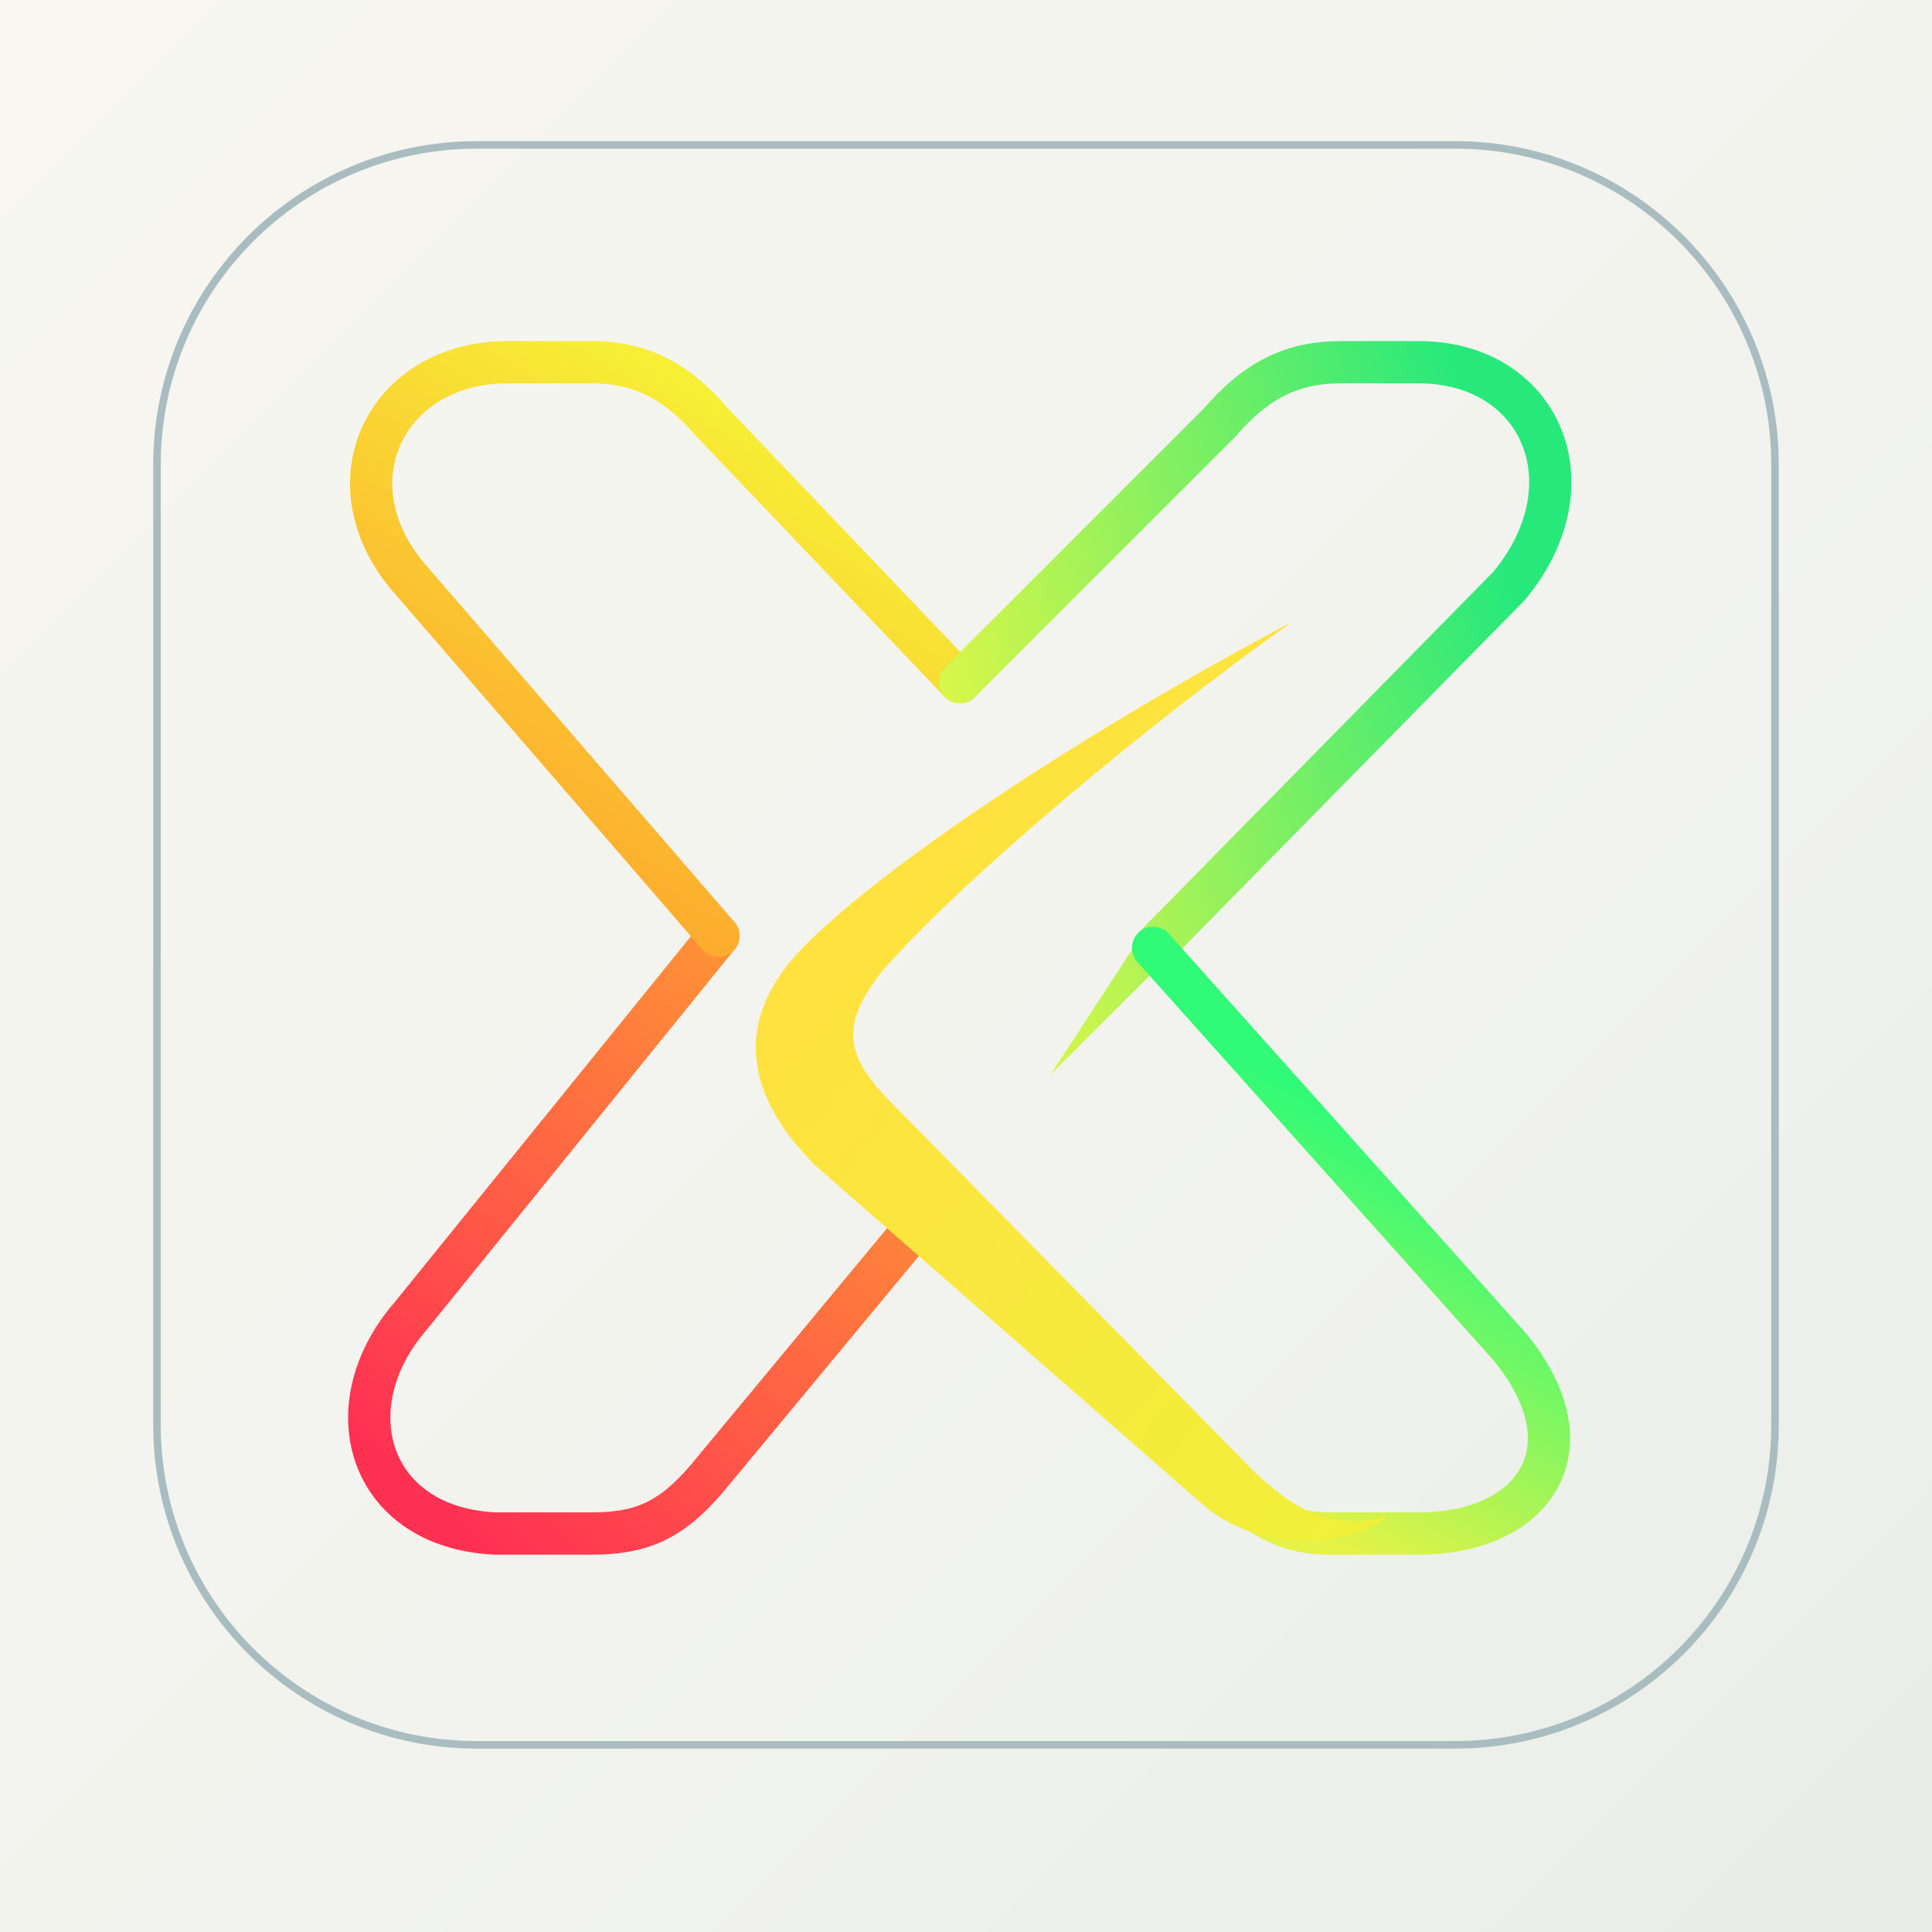
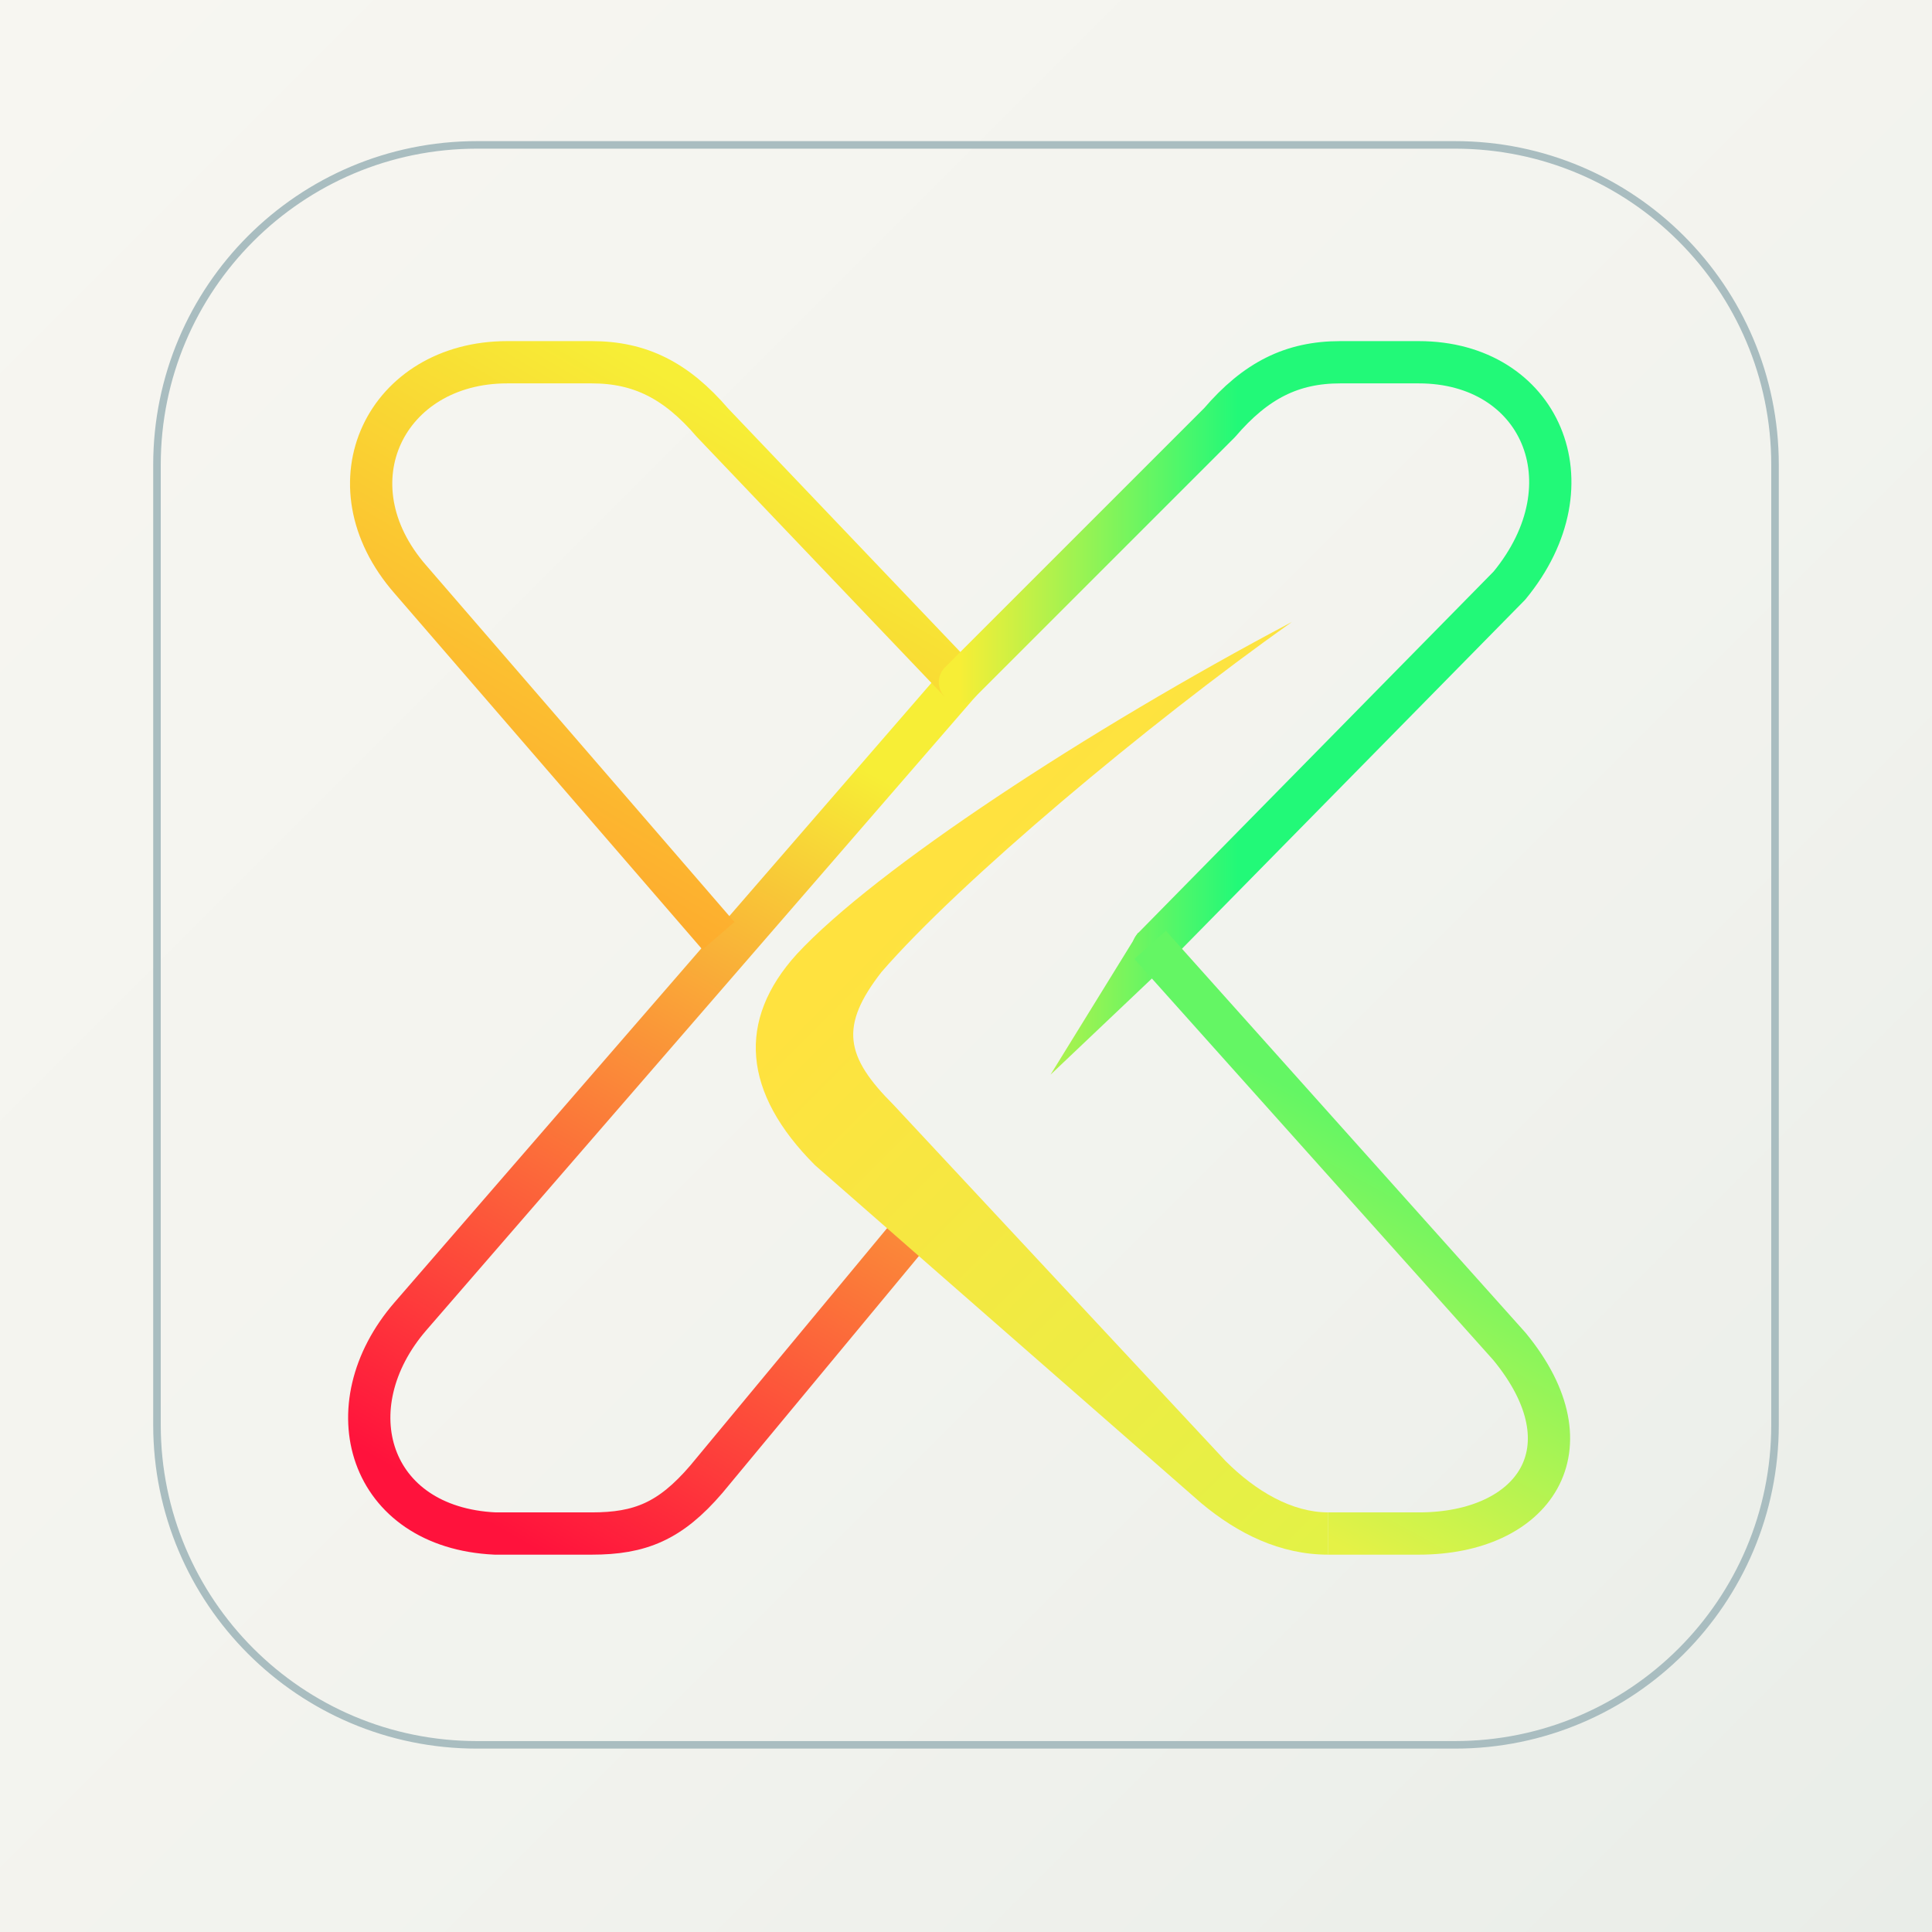
<svg xmlns="http://www.w3.org/2000/svg" width="1024" height="1024" viewBox="0 0 320 320" role="img" aria-label="X on Track">
  <defs>
-     <linearGradient id="lower-left" x1="67" y1="244" x2="150" y2="150" gradientUnits="userSpaceOnUse">
-       <stop stop-color="#FF3153" />
-       <stop offset="1" stop-color="#FFAA2F" />
+     <linearGradient id="lower-left" x1="77" y1="250" x2="146" y2="129" gradientUnits="userSpaceOnUse">
+       <stop stop-color="#FF123C" />
+       <stop offset="1" stop-color="#F7EE36" />
    </linearGradient>
    <linearGradient id="upper-left" x1="65" y1="150" x2="115" y2="65" gradientUnits="userSpaceOnUse">
      <stop stop-color="#FF9B2C" />
      <stop offset="1" stop-color="#F7EE36" />
    </linearGradient>
-     <linearGradient id="upper-right" x1="158" y1="115" x2="249" y2="92" gradientUnits="userSpaceOnUse">
-       <stop stop-color="#D6F64A" />
-       <stop offset="1" stop-color="#27E97B" />
+     <linearGradient id="upper-right" x1="159" y1="113" x2="205" y2="113" gradientUnits="userSpaceOnUse">
+       <stop stop-color="#F7EE36" />
+       <stop offset="1" stop-color="#22F978" />
    </linearGradient>
    <linearGradient id="lower-right" x1="220" y1="255" x2="250" y2="200" gradientUnits="userSpaceOnUse">
      <stop stop-color="#E5F246" />
-       <stop offset="1" stop-color="#31FA76" />
+       <stop offset="1" stop-color="#64F664" />
    </linearGradient>
-     <linearGradient id="sweep" x1="133" y1="167" x2="230" y2="247" gradientUnits="userSpaceOnUse">
+     <linearGradient id="sweep" x1="133" y1="167" x2="220" y2="254" gradientUnits="userSpaceOnUse">
      <stop stop-color="#FFE23F" />
-       <stop offset="1" stop-color="#F0F03A" />
+       <stop offset="1" stop-color="#E3F246" />
    </linearGradient>
    <linearGradient id="background" x1="0" y1="0" x2="320" y2="320" gradientUnits="userSpaceOnUse">
      <stop stop-color="#F7F6F1" />
      <stop offset="0.58" stop-color="#F2F3EE" />
      <stop offset="1" stop-color="#E9EDE8" />
    </linearGradient>
    <radialGradient id="green-wash" cx="244" cy="99" r="106" gradientUnits="userSpaceOnUse">
      <stop stop-color="#002A15" stop-opacity="0.7" />
      <stop offset="0.5" stop-color="#002A15" stop-opacity="0.3" />
      <stop offset="1" stop-color="#002A15" stop-opacity="0" />
    </radialGradient>
    <linearGradient id="slate-mark" x1="50" y1="55" x2="260" y2="270" gradientUnits="userSpaceOnUse">
      <stop stop-color="#5C7085" />
      <stop offset="0.46" stop-color="#4E6176" />
      <stop offset="1" stop-color="#36475D" />
    </linearGradient>
-     <linearGradient id="slate-sweep" x1="210" y1="106" x2="177" y2="258" gradientUnits="userSpaceOnUse">
+     <linearGradient id="slate-sweep" x1="214" y1="103" x2="220" y2="254" gradientUnits="userSpaceOnUse">
      <stop stop-color="#35465A" />
      <stop offset="0.52" stop-color="#2B3D50" />
-       <stop offset="1" stop-color="#1D2E40" />
+       <stop offset="1" stop-color="#3C4D63" />
    </linearGradient>
    <linearGradient id="border-spectrum" x1="26" y1="296" x2="294" y2="24" gradientUnits="userSpaceOnUse">
      <stop stop-color="#345867" />
      <stop offset="0.34" stop-color="#3B4052" />
      <stop offset="0.68" stop-color="#236A69" />
      <stop offset="1" stop-color="#0CA67D" />
    </linearGradient>
    <radialGradient id="border-warm" cx="45" cy="271" r="105" gradientUnits="userSpaceOnUse">
      <stop stop-color="#B61549" stop-opacity="0.96" />
      <stop offset="1" stop-color="#B61549" stop-opacity="0" />
    </radialGradient>
    <linearGradient id="border-slate" x1="26" y1="24" x2="294" y2="296" gradientUnits="userSpaceOnUse">
      <stop stop-color="#8198B0" />
      <stop offset="0.48" stop-color="#53667B" />
      <stop offset="1" stop-color="#272B40" />
    </linearGradient>
    <clipPath id="panel-clip">
      <rect x="26" y="24" width="268" height="265" rx="53" />
    </clipPath>
    <filter id="soft-glow" x="-50%" y="-50%" width="200%" height="200%">
      <feGaussianBlur stdDeviation="6" />
    </filter>
    <filter id="wide-glow" x="-80%" y="-80%" width="260%" height="260%">
      <feGaussianBlur stdDeviation="15" />
    </filter>
  </defs>
  <rect width="320" height="320" fill="url(#background)" />
  <rect x="26" y="24" width="268" height="265" rx="53" fill="none" stroke="#A9BDC0" stroke-width="1.25" />
-   <path d="M119 155 L68 218 C55 233 61 253 82 254 L98 254 C106 254 111 252 117 245 L151 204" fill="none" stroke="url(#lower-left)" stroke-width="7" stroke-linecap="round" stroke-linejoin="round" />
-   <path d="M119 155 L68 96 C54 80 64 60 84 60 L98 60 C106 60 112 63 118 70 L159 113" fill="none" stroke="url(#upper-left)" stroke-width="7" stroke-linecap="round" stroke-linejoin="round" />
+   <path d="M159 113 L68 218 C55 233 61 253 82 254 L98 254 C106 254 111 252 117 245 L151 204" fill="none" stroke="url(#lower-left)" stroke-width="7" stroke-linecap="round" stroke-linejoin="round" />
+   <path d="M119 155 L68 96 C54 80 64 60 84 60 L98 60 C106 60 112 63 118 70 L159 113" fill="none" stroke="url(#upper-left)" stroke-width="7" stroke-linecap="butt" stroke-linejoin="round" />
  <path d="M159 113 L202 70 C208 63 214 60 222 60 L235 60 C255 60 264 80 250 97 L191 157" fill="none" stroke="url(#upper-right)" stroke-width="7" stroke-linecap="round" stroke-linejoin="round" />
-   <path d="M189 155 L193 159 L174 178 Z" fill="url(#upper-right)" />
-   <path d="M191 157 L250 223 C264 240 254 254 235 254 L220 254 C213 254 208 251 202 245 L139 183" fill="none" stroke="url(#lower-right)" stroke-width="7" stroke-linecap="round" stroke-linejoin="round" />
-   <path d="M214 103 C180 121 145 144 132 158 C122 169 123 181 135 193 L199 249 C208 257 223 257 230 251 C221 254 214 250 207 243 L148 183 C140 175 139 170 146 161 C159 146 190 120 214 103 Z" fill="url(#sweep)" />
+   <path d="M188.5 154.5 L193.5 159.5 L174 178 Z" fill="url(#upper-right)" />
+   <path d="M190.5 156.5 L250 223 C264 240 254 254 235 254 L220 254" fill="none" stroke="url(#lower-right)" stroke-width="7" stroke-linecap="butt" stroke-linejoin="round" />
+   <path d="M214 103 C180 121 145 144 132 158 C122 169 123 181 135 193 L199 249 C205 254 212 257.5 220 257.5 L220 250.5 C214 250.5 208 247 203 242 L148 183 C140 175 139 170 146 161 C159 146 190 120 214 103 Z" fill="url(#sweep)" />
</svg>
